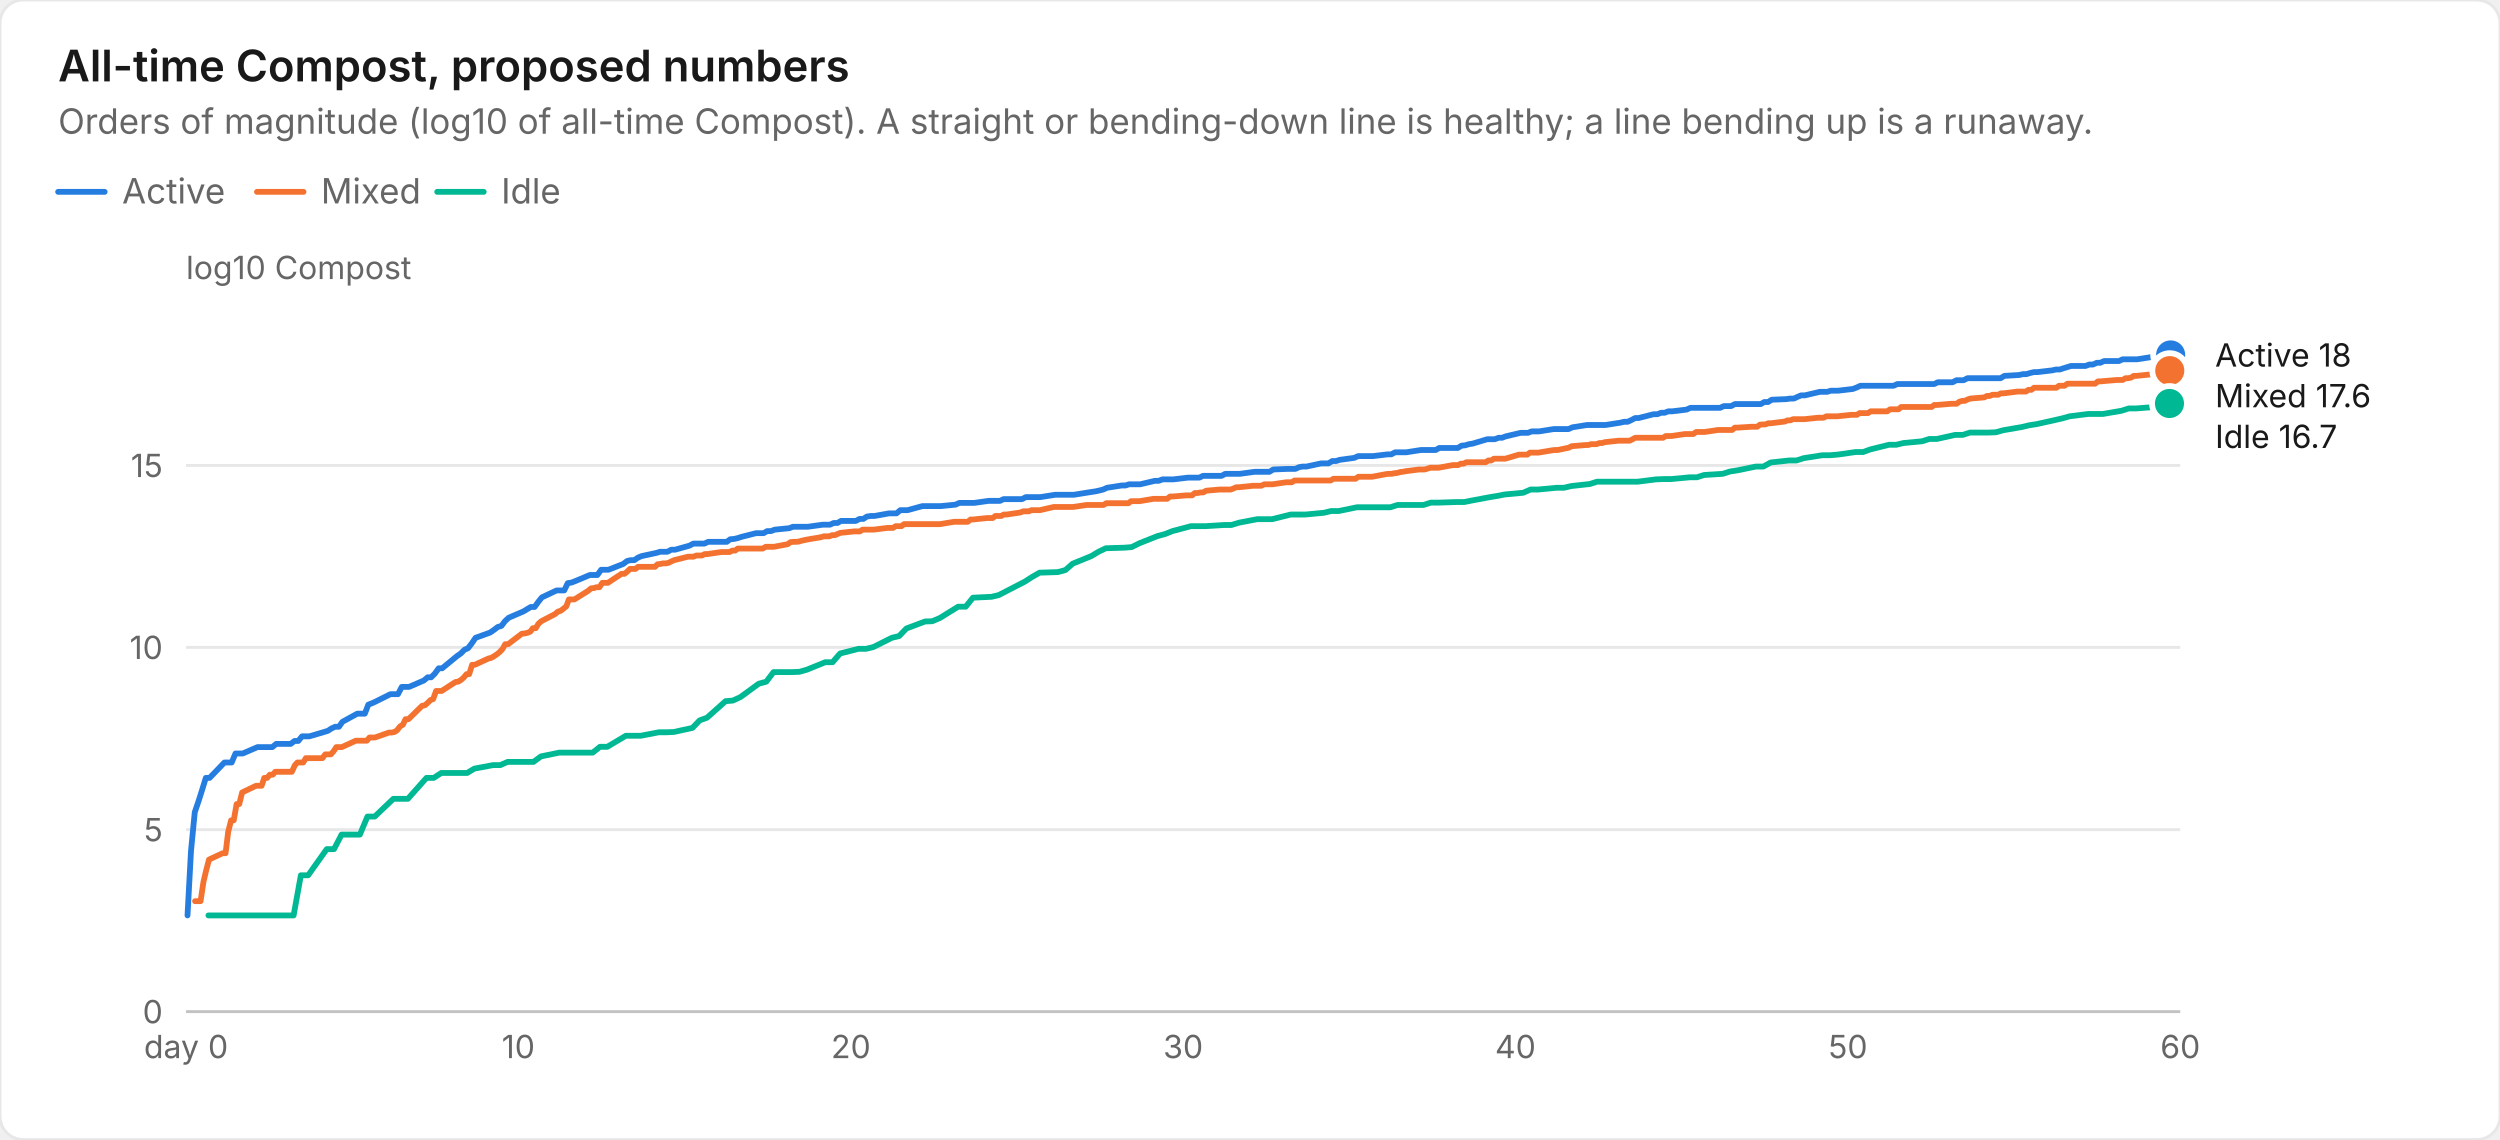
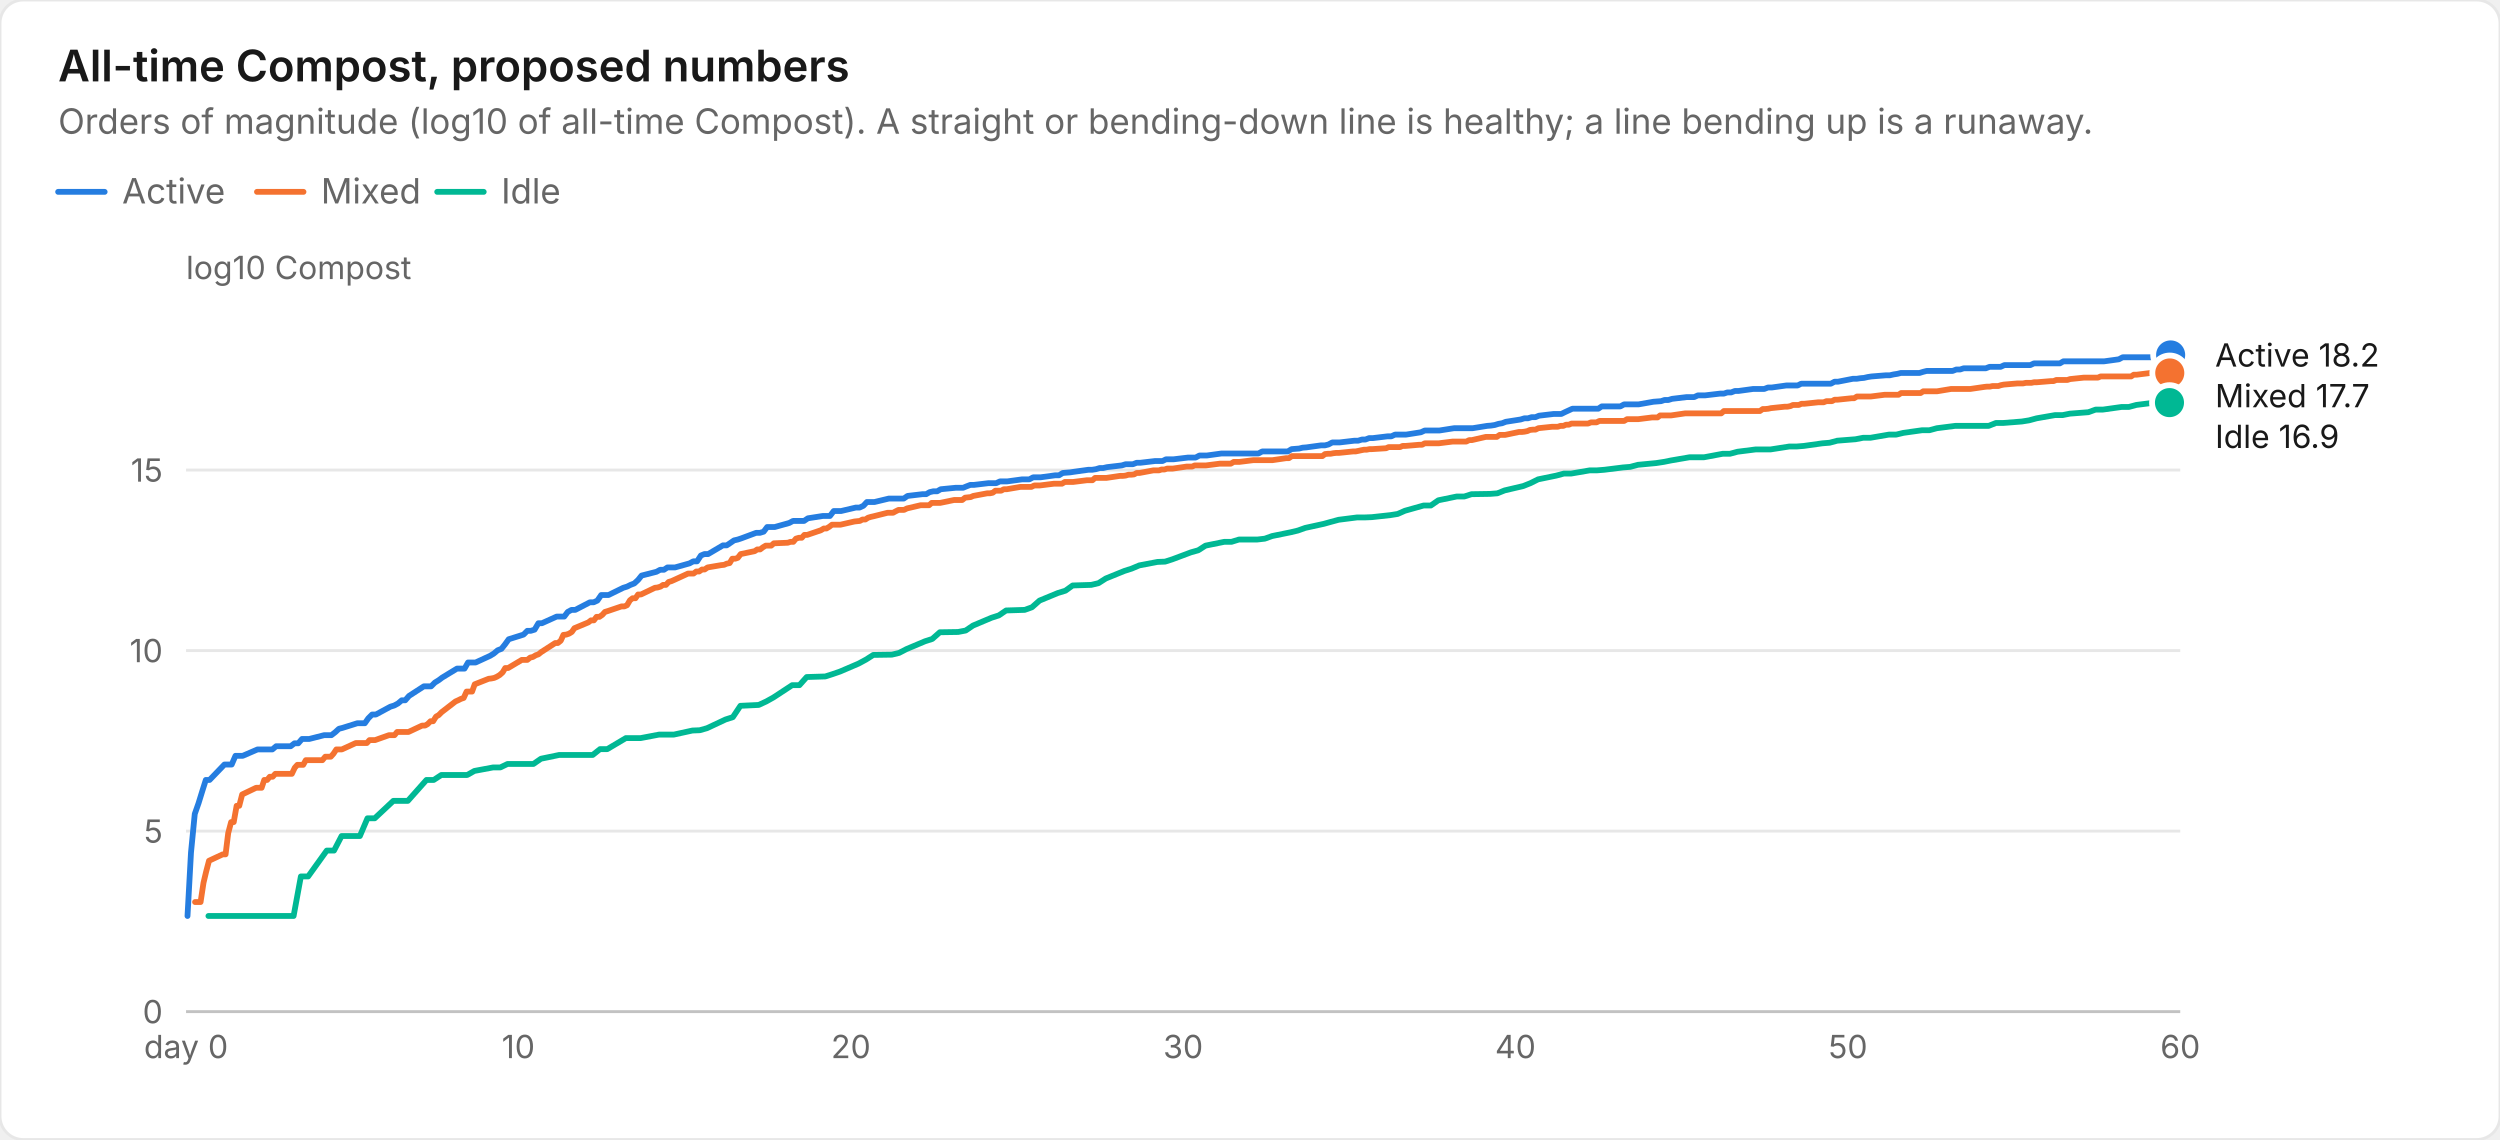
<svg xmlns="http://www.w3.org/2000/svg" viewBox="0 0 860 392" width="860" height="392" font-family="system-ui, -apple-system, &quot;Segoe UI&quot;, sans-serif" role="img">
  <rect width="860" height="392" rx="8" fill="#ffffff" stroke="#e7e7e7" />
  <text x="20" y="28" font-size="15" fill="#191919" text-anchor="start" font-weight="600">All-time Compost, proposed numbers</text>
  <text x="20" y="46" font-size="12" fill="#666666" text-anchor="start">Orders of magnitude (log10 of all-time Compost). A straight or bending-down line is healthy; a line bending up is a runaway.</text>
  <line x1="20" y1="66" x2="36" y2="66" stroke="#257de0" stroke-width="2" stroke-linecap="round" />
  <text x="42" y="70" font-size="12" fill="#666666" text-anchor="start">Active</text>
  <line x1="88.4" y1="66" x2="104.4" y2="66" stroke="#f47230" stroke-width="2" stroke-linecap="round" />
  <text x="110.4" y="70" font-size="12" fill="#666666" text-anchor="start">Mixed</text>
  <line x1="150.4" y1="66" x2="166.4" y2="66" stroke="#00b894" stroke-width="2" stroke-linecap="round" />
  <text x="172.4" y="70" font-size="12" fill="#666666" text-anchor="start">Idle</text>
  <line x1="64" y1="348" x2="750" y2="348" stroke="#c2c2c2" />
  <text x="56" y="352" font-size="11" fill="#666666" text-anchor="end">0</text>
-   <line x1="64" y1="285.4" x2="750" y2="285.4" stroke="#e7e7e7" />
-   <text x="56" y="289.4" font-size="11" fill="#666666" text-anchor="end">5</text>
-   <line x1="64" y1="222.7" x2="750" y2="222.7" stroke="#e7e7e7" />
-   <text x="56" y="226.7" font-size="11" fill="#666666" text-anchor="end">10</text>
-   <line x1="64" y1="160.1" x2="750" y2="160.1" stroke="#e7e7e7" />
-   <text x="56" y="164.1" font-size="11" fill="#666666" text-anchor="end">15</text>
+   <line x1="64" y1="285.9" x2="750" y2="285.9" stroke="#e7e7e7" />
+   <text x="56" y="289.9" font-size="11" fill="#666666" text-anchor="end">5</text>
+   <line x1="64" y1="223.8" x2="750" y2="223.8" stroke="#e7e7e7" />
+   <text x="56" y="227.8" font-size="11" fill="#666666" text-anchor="end">10</text>
+   <line x1="64" y1="161.7" x2="750" y2="161.7" stroke="#e7e7e7" />
+   <text x="56" y="165.7" font-size="11" fill="#666666" text-anchor="end">15</text>
  <text x="64" y="364" font-size="11" fill="#666666" text-anchor="middle">day 0</text>
  <text x="178.3" y="364" font-size="11" fill="#666666" text-anchor="middle">10</text>
  <text x="292.7" y="364" font-size="11" fill="#666666" text-anchor="middle">20</text>
  <text x="407" y="364" font-size="11" fill="#666666" text-anchor="middle">30</text>
  <text x="521.3" y="364" font-size="11" fill="#666666" text-anchor="middle">40</text>
  <text x="635.7" y="364" font-size="11" fill="#666666" text-anchor="middle">50</text>
  <text x="750" y="364" font-size="11" fill="#666666" text-anchor="middle">60</text>
  <text x="64" y="96" font-size="11" fill="#666666" text-anchor="start">log10 Compost</text>
-   <path d="M64.5,314.9L65.7,292.8L67,279.4L68.3,275.6L69.6,271.5L70.8,267.6L72.1,267.6L77.2,262.3L78.5,262.3L79.7,262.3L81,259.2L82.3,259.2L83.5,259.2L88.6,257L89.9,257L91.2,257L92.4,257L93.7,257L95,255.9L100,255.9L101.3,254.9L102.6,254.9L103.9,253.3L105.1,253.3L106.4,253.3L111.5,251.8L112.8,251.4L114,250.6L115.3,250L116.6,250L117.8,248.3L122.9,245.5L124.2,245.5L125.5,245.5L126.7,242.4L128,241.9L129.3,241.3L134.3,238.8L135.6,238.8L136.9,238.8L138.2,236.3L139.4,236.3L140.7,236.3L145.8,234.1L147.1,233L148.3,233L149.6,231.7L150.9,229.9L152.1,229.9L157.2,225.7L158.5,224.8L159.8,223.5L161,223L162.3,221.3L163.6,219.4L168.6,217.6L169.9,216.7L171.2,215.7L172.5,215.3L173.7,213.7L175,212.5L180.1,210.3L181.4,209.5L182.6,208.8L183.9,208.8L185.2,207L186.4,205.5L191.5,203.1L192.8,203.1L194.1,203.1L195.3,200.6L196.6,200.4L197.9,199.9L202.9,197.8L204.2,197.8L205.5,197.8L206.8,196L208,196L209.3,196L214.4,194L215.7,193L216.9,192.7L218.2,192.7L219.5,191.8L220.7,191.3L225.8,190.2L227.1,189.8L228.4,189.8L229.6,189.8L230.9,189.1L232.2,189.1L237.2,187.7L238.5,187L239.8,187L241.1,187L242.3,187L243.6,186.4L248.7,186.4L250,186.4L251.2,185.5L252.5,185.4L253.8,185.1L255,184.7L260.1,183.4L261.4,183.4L262.7,183.4L263.9,182.7L265.2,182.7L266.5,182.2L271.5,181.7L272.8,181.2L274.1,181.2L275.4,181.2L276.6,181.2L277.9,181.2L283,180.5L284.3,180.5L285.5,180.5L286.8,179.9L288.1,179.9L289.3,179.2L294.4,179.2L295.7,178.5L297,178.5L298.2,177.7L299.5,177.5L300.8,177.5L305.8,176.6L307.1,176.6L308.4,176.6L309.7,175.5L310.9,175.5L312.2,175.5L317.3,174.1L318.6,174.1L319.8,174.1L321.1,174.1L322.4,174.1L323.6,174.1L328.7,173.6L330,173L331.3,173L332.5,173L333.8,173L335.1,173L340.1,172.3L341.4,172.3L342.7,172.3L344,172.3L345.2,171.7L346.5,171.7L351.6,171.7L352.9,171L354.1,171L355.4,171L356.7,171L357.9,171L363,170.2L364.3,170.2L365.6,170.2L366.8,170.2L368.1,170.2L369.4,170.2L374.4,169.4L375.7,169.2L377,169L378.3,168.7L379.5,168.4L380.8,167.8L385.9,167L387.2,167L388.4,166.6L389.7,166.6L391,166.6L392.2,166.6L397.3,165.4L398.6,165.4L399.9,164.9L401.1,164.9L402.4,164.9L403.7,164.9L408.7,164.3L410,164.3L411.3,164.3L412.6,164.3L413.8,163.7L415.1,163.7L420.2,163.7L421.5,163L422.7,163L424,163L425.3,163L426.5,163L431.6,162.3L432.9,162.3L434.2,162.3L435.4,162.3L436.7,162.3L438,161.5L443,161.3L444.3,161.3L445.6,161.3L446.9,160.7L448.1,160.5L449.4,160.5L454.5,159.4L455.8,159.4L457,159.4L458.3,158.6L459.6,158.6L460.8,158.2L465.9,157.5L467.2,156.9L468.5,156.9L469.7,156.9L471,156.9L472.3,156.9L477.3,156.3L478.6,156.3L479.9,155.6L481.2,155.6L482.4,155.6L483.7,155.6L488.8,154.8L490.1,154.8L491.3,154.8L492.6,154.8L493.9,154.8L495.1,154.1L500.2,154.1L501.5,154.1L502.8,153.3L504,153.2L505.3,152.8L506.6,152.6L511.6,151.1L512.9,151.1L514.2,151.1L515.5,150.6L516.7,150.6L518,150.1L523.1,148.9L524.4,148.9L525.6,148.9L526.9,148.4L528.2,148.4L529.4,148.4L534.5,147.6L535.8,147.6L537.1,147.6L538.3,147.6L539.6,147.6L540.9,147L545.9,146.2L547.2,146.2L548.5,146.2L549.8,146.2L551,146.2L552.3,146.2L557.4,145.4L558.7,145.1L559.9,145.1L561.2,144.5L562.5,143.8L563.7,143.8L568.8,142.5L570.1,142.5L571.4,142L572.6,142L573.9,141.5L575.2,141.5L580.2,140.9L581.5,140.3L582.8,140.3L584.1,140.3L585.3,140.3L586.6,140.3L591.7,140.3L593,139.7L594.2,139.7L595.5,139.7L596.8,139L598,139L603.1,139L604.4,139L605.7,139L606.9,138.3L608.2,138.3L609.5,137.5L614.5,137.3L615.8,137.1L617.1,137.1L618.4,136.5L619.6,136L620.9,136L626,134.8L627.3,134.8L628.5,134.8L629.8,134.4L631.1,134.4L632.3,134.4L637.4,133.8L638.7,133.3L640,132.7L641.2,132.7L642.5,132.7L643.8,132.7L648.8,132.7L650.1,132.7L651.4,132.7L652.7,132.1L653.9,132.1L655.2,132.1L660.3,132.1L661.6,132.1L662.8,132.1L664.1,132.1L665.4,132.1L666.6,131.5L671.7,131.5L673,130.8L674.3,130.8L675.5,130.8L676.8,130.1L678.1,130.1L683.1,130.1L684.4,130.1L685.7,130.1L687,130.1L688.2,130.1L689.5,129.3L694.6,129L695.9,128.7L697.1,128.7L698.4,128.3L699.7,128L700.9,128L706,127.4L707.3,127.1L708.6,127.1L709.8,126.7L711.1,126.3L712.4,125.9L717.4,125.9L718.7,125.4L720,125.4L721.3,124.8L722.5,124.8L723.8,124.2L728.9,124.2L730.2,123.6L731.4,123.6L732.7,123.6L734,123.6L735.2,123.6L740.3,122.8L741.6,122.8L742.9,122.8L744.1,122.8L745.4,122.1L746.7,122.1" fill="none" stroke="#257de0" stroke-width="2" stroke-linejoin="round" stroke-linecap="round" />
+   <path d="M64.5,315.1L65.7,293.3L67,280L68.3,276.3L69.6,272.1L70.8,268.3L72.1,268.3L77.2,263L78.5,263L79.7,263L81,260L82.3,260L83.5,260L88.6,257.8L89.9,257.8L91.2,257.8L92.4,257.8L93.7,257.8L95,256.7L100,256.7L101.3,255.7L102.6,255.7L103.9,254.2L105.1,254.2L106.4,254.2L111.5,252.9L112.8,252.9L114,252.9L115.3,251.9L116.6,250.7L117.8,250.4L122.9,248.8L124.2,248.8L125.5,248.8L126.7,247.1L128,245.8L129.3,245.8L134.3,243.1L135.6,242.7L136.9,242L138.2,240.9L139.4,240.9L140.7,239.4L145.8,236.1L147.1,236.1L148.3,236.1L149.6,234.8L150.9,234L152.1,233.1L157.2,230L158.5,230L159.8,230L161,227.9L162.3,227.9L163.6,227.9L168.6,225.6L169.9,224.8L171.2,223.7L172.5,223.2L173.7,221.7L175,219.9L180.1,218.3L181.4,217L182.6,217L183.9,216.6L185.2,214.4L186.4,214.4L191.5,212.1L192.8,212.1L194.1,212.1L195.3,210.5L196.6,209.8L197.9,209.8L202.9,207.2L204.2,207.2L205.5,206.6L206.8,204.7L208,204.7L209.3,204.7L214.4,202.2L215.7,201.8L216.9,201.2L218.2,200.7L219.5,199.5L220.7,198L225.8,196.7L227.1,196L228.4,196L229.6,195.2L230.9,195.2L232.2,195.2L237.2,193.8L238.5,193.1L239.8,193.1L241.1,191.1L242.3,190.6L243.6,190.6L248.7,187.6L250,187.6L251.2,186.8L252.5,185.9L253.8,185.6L255,185.2L260.1,183.3L261.4,183.3L262.7,182.9L263.9,181.3L265.2,181.3L266.5,181.3L271.5,179.9L272.8,179.2L274.1,179.2L275.4,179.2L276.6,179.2L277.9,178.3L283,177.5L284.3,177.5L285.5,177.5L286.8,175.8L288.1,175.8L289.3,175.8L294.4,174.6L295.7,174.6L297,174L298.2,172.7L299.5,172.7L300.8,172.7L305.8,171.5L307.1,171.5L308.4,171.5L309.7,171.5L310.9,171.5L312.2,170.6L317.3,170L318.6,170L319.8,169.3L321.1,169L322.4,169L323.6,168.3L328.7,167.8L330,167.8L331.3,167.8L332.5,167.3L333.8,166.8L335.1,166.8L340.1,166.2L341.4,166.2L342.7,166.2L344,165.6L345.2,165.6L346.5,165.6L351.6,164.9L352.9,164.9L354.1,164.9L355.4,164.2L356.7,164.2L357.9,164.2L363,163.5L364.3,163.5L365.6,162.7L366.8,162.6L368.1,162.5L369.4,162.3L374.4,161.6L375.7,161.6L377,161.4L378.3,161L379.5,161L380.8,160.7L385.9,160.1L387.2,159.7L388.4,159.7L389.7,159.7L391,159.2L392.2,159.2L397.3,158.6L398.6,158.6L399.9,158.6L401.1,158L402.4,158L403.7,158L408.7,157.4L410,157.4L411.3,157.4L412.6,156.7L413.8,156.7L415.1,156.7L420.2,156L421.5,156L422.7,156L424,156L425.3,156L426.5,156L431.6,156L432.9,156L434.2,155.3L435.4,155.3L436.7,155.3L438,155.3L443,155.3L444.3,154.5L445.6,154.4L446.9,154.3L448.1,154L449.4,153.9L454.5,153.2L455.8,153.2L457,152.9L458.3,152.2L459.6,152.2L460.8,152.2L465.9,151.6L467.2,151.6L468.5,151.2L469.7,151.2L471,150.7L472.3,150.7L477.3,150.1L478.6,150.1L479.9,149.5L481.2,149.5L482.4,149.5L483.7,149.5L488.8,148.7L490.1,148.1L491.3,148.1L492.6,148.1L493.9,148.1L495.1,148.1L500.2,147.3L501.5,147.3L502.8,147.3L504,147.3L505.3,147.3L506.6,147.3L511.6,146.5L512.9,146.4L514.2,146.2L515.5,145.8L516.7,145.6L518,145.1L523.1,144.3L524.4,143.9L525.6,143.9L526.9,143.5L528.2,143.5L529.4,143L534.5,142.4L535.8,142.4L537.1,142.4L538.3,141.8L539.6,141.2L540.9,140.6L545.9,140.6L547.2,140.6L548.5,140.6L549.8,140.6L551,139.8L552.3,139.8L557.4,139.8L558.7,139.1L559.9,139.1L561.2,139.1L562.5,139.1L563.7,139.1L568.8,138.2L570.1,138.1L571.4,138L572.6,137.6L573.9,137.6L575.2,137.2L580.2,136.6L581.5,136.6L582.8,136.6L584.1,136L585.3,136L586.6,136L591.7,135.4L593,135.4L594.2,135L595.5,135L596.8,134.5L598,134.5L603.1,133.8L604.4,133.8L605.7,133.8L606.9,133.8L608.2,133.3L609.5,133.3L614.5,132.6L615.8,132.6L617.1,132.6L618.4,132.6L619.6,132L620.9,132L626,132L627.3,132L628.5,132L629.8,132L631.1,131.3L632.3,131.3L637.4,130.3L638.7,130.3L640,130.1L641.2,130L642.5,129.7L643.8,129.5L648.8,129.1L650.1,129.1L651.4,128.8L652.7,128.6L653.9,128.3L655.2,128.3L660.3,128.3L661.6,127.9L662.8,127.6L664.1,127.6L665.4,127.6L666.6,127.6L671.7,127.6L673,127.1L674.3,127.1L675.5,126.7L676.8,126.7L678.1,126.7L683.1,126.7L684.4,126.2L685.7,126.2L687,126.2L688.2,126.2L689.5,125.6L694.6,125.6L695.9,125.6L697.1,125.6L698.4,125.6L699.7,125L700.9,125L706,125L707.3,125L708.6,125L709.8,124.3L711.1,124.3L712.4,124.3L717.4,124.3L718.7,124.3L720,124.3L721.3,124.3L722.5,124.3L723.8,124.3L728.9,123.6L730.2,122.9L731.4,122.9L732.7,122.9L734,122.9L735.2,122.9L740.3,122.9L741.6,122.9L742.9,122.9L744.1,122.9L745.4,122.9L746.7,122.1" fill="none" stroke="#257de0" stroke-width="2" stroke-linejoin="round" stroke-linecap="round" />
  <circle cx="746.7" cy="122.1" r="6" fill="#257de0" stroke="#ffffff" stroke-width="2" />
-   <path d="M67.1,310L68,310L69,310L70,303.3L70.9,299.5L71.9,295.7L76.6,293.5L77.6,293.5L78.5,286.1L79.5,282.2L80.4,282.2L81.4,276.6L82.3,276.6L83.3,272.6L88.1,270.3L89,270.3L90,270.3L90.9,267.6L91.9,267.6L92.8,266.5L93.8,266.5L94.7,265.5L99.5,265.5L100.4,265.5L101.4,263.3L102.3,262.3L103.3,262.3L104.3,262.3L105.2,260.8L106.2,260.8L110.9,260.8L111.9,259.5L112.8,259.5L113.8,259.5L114.7,258.5L115.7,257L116.6,257L117.6,257L122.4,254.8L123.3,254.8L124.3,254.8L125.2,254.8L126.2,254.8L127.1,253.7L128.1,253.7L129,253.7L133.8,252L134.7,252L135.7,251.8L136.6,251.2L137.6,249.9L138.6,249.3L139.5,247.4L140.5,247.4L145.2,242.8L146.2,242.6L147.1,241.8L148.1,240.8L149,240.5L150,237.7L150.9,237.7L151.9,237.7L156.7,234.6L157.6,234.5L158.6,233.9L159.5,233.1L160.5,231.9L161.4,231.9L162.4,228.7L163.3,228.7L168.1,226.5L169,226.3L170,225.7L170.9,225.1L171.9,224.3L172.9,223.2L173.8,221.6L174.8,221.6L179.5,218L180.5,217.9L181.4,217.7L182.4,217.3L183.3,216.1L184.3,216.1L185.2,214.6L186.2,213.7L191,211.2L191.9,210.4L192.9,210.1L193.8,209.4L194.8,208.6L195.7,206.2L196.7,206.2L197.6,206.2L202.4,203.2L203.3,202.4L204.3,202.3L205.2,202L206.2,202L207.2,200.5L208.1,200.5L209.1,200.5L213.8,197.4L214.8,197.4L215.7,196.7L216.7,195.7L217.6,195.7L218.6,195.7L219.5,195L220.5,195L225.3,195L226.2,194.1L227.2,194L228.1,193.8L229.1,193.8L230,193.6L231,193.1L231.9,192.7L236.7,191.5L237.6,191.5L238.6,191.5L239.5,191.1L240.5,191.1L241.5,191.1L242.4,190.6L243.4,190.6L248.1,189.9L249.1,189.9L250,189.9L251,189.9L251.9,189.4L252.9,189.4L253.8,188.7L254.8,188.7L259.6,188.7L260.5,188.7L261.5,188.7L262.4,188.7L263.4,188.1L264.3,188.1L265.3,188.1L266.2,188.1L271,187.2L271.9,186.5L272.9,186.4L273.8,186.4L274.8,186.3L275.8,186L276.7,185.8L277.7,185.6L282.4,184.8L283.4,184.5L284.3,184.5L285.3,184.5L286.2,184.1L287.2,184.1L288.1,183.7L289.1,183.3L293.9,182.8L294.8,182.8L295.8,182.8L296.7,182.2L297.7,182.2L298.6,182.2L299.6,182.2L300.5,182.2L305.3,181.6L306.2,181.6L307.2,181.6L308.1,181L309.1,181L310.1,181L311,180.3L312,180.3L316.7,180.3L317.7,180.3L318.6,180.3L319.6,180.3L320.5,180.3L321.5,180.3L322.4,180.3L323.4,180.3L328.2,179.5L329.1,179.5L330.1,179.5L331,179.5L332,179.5L332.9,179.5L333.9,178.7L334.8,178.7L339.6,178.2L340.5,178.2L341.5,178.2L342.4,177.5L343.4,177.5L344.4,177.5L345.3,177L346.3,177L351,176.3L352,175.9L352.9,175.9L353.9,175.9L354.8,175.5L355.8,175.5L356.7,175.5L357.7,175.5L362.5,174.4L363.4,174.4L364.4,174.4L365.3,174.4L366.3,174.4L367.2,174.4L368.2,174.4L369.1,174.4L373.9,173.7L374.8,173.7L375.8,173.7L376.7,173.7L377.7,173.7L378.7,173.7L379.6,173.7L380.6,173.1L385.3,173.1L386.3,173.1L387.2,173.1L388.2,173.1L389.1,172.4L390.1,172.4L391,172.4L392,172.4L396.8,171.6L397.7,171.6L398.7,171.6L399.6,171.6L400.6,171.6L401.5,171.6L402.5,170.8L403.4,170.8L408.2,170.4L409.1,170.4L410.1,170.4L411,169.6L412,169.6L413,169.4L413.9,169.4L414.9,168.8L419.6,168.4L420.6,168.4L421.5,168.4L422.5,168.4L423.4,168.4L424.4,168L425.3,167.6L426.3,167.6L431.1,167.1L432,167.1L433,167.1L433.9,167.1L434.9,166.6L435.8,166.6L436.8,166.6L437.7,166.6L442.5,165.9L443.4,165.9L444.4,165.9L445.3,165.3L446.3,165.3L447.3,165.3L448.2,165.3L449.2,165.3L453.9,165.3L454.9,165.3L455.8,165.3L456.8,165.3L457.7,165.3L458.7,164.7L459.6,164.7L460.6,164.7L465.4,164.7L466.3,164.7L467.3,164L468.2,164L469.2,164L470.1,164L471.1,164L472,164L476.8,163.1L477.7,163L478.7,163L479.6,162.8L480.6,162.7L481.6,162.4L482.5,162.3L483.5,162.1L488.2,161.5L489.2,161.5L490.1,161.5L491.1,161.2L492,160.9L493,160.9L493.9,160.9L494.9,160.9L499.7,160L500.6,160L501.6,160L502.5,159.5L503.5,159.5L504.4,159L505.4,159L506.3,159L511.1,159L512,158.4L513,158.4L513.9,157.8L514.9,157.8L515.9,157.8L516.8,157.8L517.8,157.8L522.5,156.4L523.5,156.4L524.4,156.4L525.4,156.4L526.3,155.7L527.3,155.7L528.2,155.7L529.2,155.7L534,154.9L534.9,154.8L535.9,154.8L536.8,154.6L537.8,154.4L538.7,154.2L539.7,154L540.6,153.5L545.4,153.1L546.3,153.1L547.3,152.8L548.2,152.8L549.2,152.8L550.2,152.4L551.1,152.4L552.1,152.1L556.8,151.6L557.8,151.6L558.7,151.6L559.7,151.6L560.6,151.6L561.6,151.1L562.5,150.6L563.5,150.6L568.3,150.6L569.2,150.6L570.2,150.6L571.1,150.6L572.1,150.6L573,150L574,150L574.9,150L579.7,149.3L580.6,149.3L581.6,149.3L582.5,149.3L583.5,148.6L584.5,148.6L585.4,148.6L586.4,148.6L591.1,147.9L592.1,147.9L593,147.9L594,147.9L594.9,147.9L595.9,147.9L596.8,147.1L597.8,147.1L602.6,146.8L603.5,146.8L604.5,146.8L605.4,146.1L606.4,146L607.3,146L608.3,145.6L609.2,145.6L614,145L614.9,144.6L615.9,144.6L616.8,144.2L617.8,144.2L618.8,144.2L619.7,144.2L620.7,144.2L625.4,143.7L626.4,143.7L627.3,143.7L628.3,143.2L629.2,143.2L630.2,143.2L631.1,143.2L632.1,143.2L636.9,142.7L637.8,142.7L638.8,142.7L639.7,142.1L640.7,142.1L641.6,142.1L642.6,142.1L643.5,141.5L648.3,141.5L649.2,141.5L650.2,140.8L651.1,140.8L652.1,140.8L653.1,140.8L654,140L655,140L659.7,140L660.7,140L661.6,140L662.6,140L663.5,140L664.5,140L665.4,139.3L666.4,139.3L671.2,138.9L672.1,138.9L673.1,138.9L674,138.2L675,137.9L675.9,137.9L676.9,137.4L677.8,137.1L682.6,136.7L683.5,136.2L684.5,136.2L685.4,135.8L686.4,135.8L687.4,135.8L688.3,135.3L689.3,135.3L694,134.7L695,134.7L695.9,134.7L696.9,134.7L697.8,134.1L698.8,134.1L699.7,133.4L700.7,133.4L705.5,133.4L706.4,133.4L707.4,133.4L708.3,132.7L709.3,132.7L710.2,132.7L711.2,132L712.1,132L716.9,132L717.8,132L718.8,132L719.7,132L720.7,132L721.7,131.2L722.6,131.2L723.6,131.1L728.3,130.7L729.3,130.7L730.2,130.7L731.2,130.1L732.1,130.1L733.1,129.9L734,129.3L735,129.3L739.8,128.8L740.7,128.4L741.7,128.4L742.6,128.4L743.6,128L744.5,127.5L745.5,127.5L746.4,127.5" fill="none" stroke="#f47230" stroke-width="2" stroke-linejoin="round" stroke-linecap="round" />
-   <circle cx="746.4" cy="127.5" r="6" fill="#f47230" stroke="#ffffff" stroke-width="2" />
-   <path d="M71.7,314.9L78.1,314.9L80.6,314.9L83.2,314.9L89.5,314.9L92.1,314.9L94.6,314.9L101,314.9L103.5,301.1L106,301.1L112.4,292.1L114.9,292.1L117.5,287.1L123.8,287.1L126.4,280.9L128.9,280.9L135.3,274.8L137.8,274.8L140.3,274.8L146.7,267.6L149.2,267.6L151.8,265.9L158.1,265.9L160.7,265.9L163.2,264.4L169.6,263.2L172.1,263.2L174.6,262.1L181,262.1L183.5,262.1L186.1,260.2L192.4,258.9L195,258.9L197.5,258.9L203.9,258.9L206.4,256.9L208.9,256.9L215.3,253.1L217.8,253.1L220.4,253.1L226.7,251.9L229.3,251.9L231.8,251.8L238.2,250.4L240.7,247.8L243.2,246.9L249.6,241.2L252.1,241L254.7,239.8L261,235.2L263.6,234.5L266.1,231.2L272.5,231.2L275,231.1L277.5,230.4L283.9,227.8L286.4,227.8L289,224.8L295.3,223.2L297.9,223.2L300.4,222.6L306.8,219.4L309.3,218.8L311.8,216.2L318.2,213.8L320.7,213.7L323.3,212.6L329.6,208.7L332.2,208.7L334.7,205.6L341.1,205.3L343.6,204.7L346.1,203.4L352.5,200.1L355,198.5L357.6,197L363.9,196.8L366.5,196.1L369,193.9L375.4,191.3L377.9,189.8L380.4,188.6L386.8,188.4L389.3,188.2L391.9,186.9L398.2,184.4L400.8,183.7L403.3,182.7L409.7,181L412.2,181L414.7,181L421.1,180.6L423.6,180.6L426.2,179.8L432.5,178.6L435.1,178.6L437.6,178.6L444,177L446.5,177L449,177L455.4,176.4L457.9,175.8L460.5,175.8L466.8,174.5L469.4,174.5L471.9,174.5L478.3,174.5L480.8,173.7L483.3,173.7L489.7,173.7L492.2,172.9L494.8,172.9L501.1,172.7L503.7,172.7L506.2,172.2L512.6,171L515.1,170.6L517.6,170.1L524,169.5L526.5,168.4L529.1,168.4L535.4,167.8L538,167.8L540.5,167.2L546.9,166.5L549.4,165.7L551.9,165.7L558.3,165.7L560.8,165.7L563.4,165.7L569.7,164.9L572.3,164.8L574.8,164.8L581.2,164.2L583.7,164.2L586.2,163.4L592.6,163L595.1,162.2L597.7,161.8L604,160.5L606.6,160.5L609.1,159.1L615.5,158.4L618,158.4L620.5,157.6L626.9,156.6L629.4,156.6L632,156.4L638.3,155.5L640.9,155.5L643.4,154.6L649.8,153L652.3,153L654.8,152.4L661.2,151.8L663.7,151L666.3,151L672.6,149.6L675.2,149.6L677.7,148.8L684.1,148.8L686.6,148.7L689.1,148L695.5,146.9L698,146.3L700.6,145.9L706.9,144.5L709.5,143.9L712,143.2L718.4,142.4L720.9,142.4L723.4,142.4L729.8,141.3L732.3,140.5L734.9,140.5L741.2,140L743.8,140L746.3,138.8" fill="none" stroke="#00b894" stroke-width="2" stroke-linejoin="round" stroke-linecap="round" />
-   <circle cx="746.3" cy="138.8" r="6" fill="#00b894" stroke="#ffffff" stroke-width="2" />
-   <text x="762" y="126.1" font-size="11" fill="#191919" text-anchor="start">Active 18</text>
-   <text x="762" y="140.1" font-size="11" fill="#191919" text-anchor="start">Mixed 17.6</text>
-   <text x="762" y="154.1" font-size="11" fill="#191919" text-anchor="start">Idle 16.7</text>
+   <path d="M67.1,310.3L68,310.3L69,310.3L70,303.7L70.9,299.9L71.9,296.1L76.6,293.9L77.6,293.9L78.5,286.6L79.5,282.8L80.4,282.8L81.4,277.2L82.3,277.2L83.3,273.3L88.1,271L89,271L90,271L90.9,268.3L91.9,268.3L92.8,267.2L93.8,267.2L94.7,266.2L99.5,266.2L100.4,266.2L101.4,264.1L102.3,263.1L103.3,263.1L104.3,263.1L105.2,261.5L106.2,261.5L110.9,261.5L111.9,260.3L112.8,260.3L113.8,260.3L114.7,259.3L115.7,257.8L116.6,257.8L117.6,257.8L122.4,255.6L123.3,255.6L124.3,255.6L125.2,255.6L126.2,255.6L127.1,254.6L128.1,254.6L129,254.6L133.8,252.9L134.7,252.9L135.7,252.9L136.6,251.8L137.6,251.8L138.6,251.8L139.5,251.8L140.5,251.8L145.2,249.6L146.2,249.6L147.1,249.1L148.1,248.1L149,248.1L150,246.5L150.9,246L151.9,245L156.7,241.3L157.6,240.9L158.6,240.4L159.5,240.1L160.5,237.9L161.4,237.9L162.4,237.9L163.3,235.4L168.1,233.5L169,233.4L170,233.2L170.9,232.8L171.9,232.2L172.9,231.3L173.8,229.8L174.8,229.8L179.5,227L180.5,227L181.4,227L182.4,226.2L183.3,226L184.3,225.4L185.2,225.1L186.2,224.3L191,221.2L191.9,221.2L192.9,220.4L193.8,218.4L194.8,218.3L195.7,218L196.7,217.4L197.6,216.1L202.4,214.1L203.3,213.4L204.3,213.4L205.2,212.2L206.2,212.2L207.2,211.5L208.1,210.5L209.1,210.2L213.8,208.6L214.8,208.6L215.7,208.2L216.7,206.5L217.6,205.8L218.6,205.8L219.5,204.5L220.5,204.5L225.3,202.2L226.2,202.1L227.2,201.8L228.1,201.2L229.1,201.2L230,200.2L231,199.9L231.9,199.5L236.7,197.3L237.6,197.3L238.6,197.3L239.5,196.6L240.5,196.6L241.5,195.9L242.4,195.9L243.4,195.2L248.1,194.4L249.1,194.3L250,193.9L251,193.7L251.9,192.2L252.9,192.2L253.8,191.9L254.8,190.6L259.6,189.6L260.5,189L261.5,189L262.4,188.3L263.4,187.7L264.3,187.7L265.3,187.7L266.2,186.9L271,186.7L271.9,186.4L272.9,186.4L273.8,185.3L274.8,185L275.8,185L276.7,184L277.7,184L282.4,182.4L283.4,181.8L284.3,181.8L285.3,181.2L286.2,180.5L287.2,180.5L288.1,180.5L289.1,180.5L293.9,179.4L294.8,179.3L295.8,179.2L296.7,178.7L297.7,178.7L298.6,178.1L299.6,177.8L300.5,177.6L305.3,176.4L306.2,176.4L307.2,176.4L308.1,175.9L309.1,175.4L310.1,175.4L311,175.4L312,174.9L316.7,173.8L317.7,173.8L318.6,173.8L319.6,173.8L320.5,173L321.5,173L322.4,173L323.4,173L328.2,172L329.1,172L330.1,172L331,172L332,171.2L332.9,171.1L333.9,171L334.8,170.6L339.6,169.7L340.5,169.7L341.5,169.5L342.4,168.8L343.4,168.8L344.4,168.8L345.3,168.3L346.3,168.3L351,167.5L352,167.5L352.9,167.5L353.9,167.5L354.8,167.5L355.8,167L356.7,167L357.7,167L362.5,166.4L363.4,166.4L364.4,166.4L365.3,166.4L366.3,165.8L367.2,165.8L368.2,165.8L369.1,165.8L373.9,165.2L374.8,165.2L375.8,165.2L376.7,164.4L377.7,164.4L378.7,164.4L379.6,164.4L380.6,164.4L385.3,163.7L386.3,163.7L387.2,163.6L388.2,163.3L389.1,163.3L390.1,163.2L391,162.7L392,162.7L396.8,161.8L397.7,161.8L398.7,161.8L399.6,161.5L400.6,161.5L401.5,161.2L402.5,161.2L403.4,161.2L408.2,160.5L409.1,160.5L410.1,160.5L411,160.1L412,160.1L413,160.1L413.9,160.1L414.9,160.1L419.6,159.5L420.6,159.5L421.5,159.5L422.5,159.5L423.4,159.5L424.4,158.9L425.3,158.9L426.3,158.9L431.1,158.3L432,158.3L433,158.3L433.9,158.3L434.9,158.3L435.8,158.3L436.8,158.3L437.7,158.3L442.5,157.6L443.4,157.6L444.4,156.9L445.3,156.9L446.3,156.9L447.3,156.9L448.2,156.9L449.2,156.9L453.9,156.9L454.9,156.9L455.8,156.2L456.8,156.1L457.7,156.1L458.7,155.9L459.6,155.8L460.6,155.8L465.4,155.3L466.3,155.3L467.3,155.1L468.2,154.9L469.2,154.7L470.1,154.7L471.1,154.5L472,154.5L476.8,154.2L477.7,153.8L478.7,153.8L479.6,153.8L480.6,153.8L481.6,153.8L482.5,153.4L483.5,153.4L488.2,153L489.2,153L490.1,152.5L491.1,152.5L492,152.5L493,152.5L493.9,152.5L494.9,152.5L499.7,151.9L500.6,151.9L501.6,151.9L502.5,151.9L503.5,151.9L504.4,151.9L505.4,151.4L506.3,151.4L511.1,150.3L512,150.3L513,150.3L513.9,150.3L514.9,150.3L515.9,149.6L516.8,149.6L517.8,149.6L522.5,148.6L523.5,148.6L524.4,148.5L525.4,148.3L526.3,147.9L527.3,147.8L528.2,147.8L529.2,147.3L534,146.8L534.9,146.8L535.9,146.8L536.8,146.5L537.8,146.5L538.7,146.1L539.7,146.1L540.6,145.7L545.4,145.7L546.3,145.7L547.3,145.3L548.2,145.3L549.2,145.3L550.2,144.8L551.1,144.8L552.1,144.8L556.8,144.8L557.8,144.8L558.7,144.8L559.7,144.2L560.6,144.2L561.6,144.2L562.5,144.2L563.5,144.2L568.3,143.6L569.2,143.6L570.2,143.6L571.1,142.9L572.1,142.9L573,142.9L574,142.9L574.9,142.9L579.7,142.2L580.6,142.2L581.6,142.2L582.5,142.2L583.5,142.2L584.5,142.2L585.4,142.2L586.4,142.2L591.1,142.2L592.1,142.2L593,141.4L594,141.4L594.9,141.4L595.9,141.4L596.8,141.4L597.8,141.4L602.6,141.4L603.5,141.4L604.5,141.4L605.4,141.4L606.4,140.7L607.3,140.7L608.3,140.6L609.2,140.4L614,139.9L614.9,139.9L615.9,139.7L616.8,139.3L617.8,139.3L618.8,139.3L619.7,138.9L620.7,138.9L625.4,138.4L626.4,138.4L627.3,138.4L628.3,138L629.2,138L630.2,138L631.1,137.5L632.1,137.5L636.9,137L637.8,137L638.8,136.4L639.7,136.4L640.7,136.4L641.6,136.4L642.6,136.4L643.5,136.4L648.3,135.8L649.2,135.8L650.2,135.8L651.1,135.8L652.1,135.8L653.1,135.8L654,135.2L655,135.2L659.7,135.2L660.7,135.2L661.6,134.6L662.6,134.6L663.5,134.6L664.5,134.6L665.4,134.6L666.4,134.6L671.2,133.8L672.1,133.8L673.1,133.8L674,133.8L675,133.8L675.9,133.8L676.9,133.8L677.8,133.8L682.6,133.1L683.5,133L684.5,133L685.4,132.8L686.4,132.8L687.4,132.8L688.3,132.5L689.3,132.3L694,131.9L695,131.9L695.9,131.9L696.9,131.7L697.8,131.7L698.8,131.7L699.7,131.5L700.7,131.5L705.5,131.1L706.4,131.1L707.4,130.7L708.3,130.7L709.3,130.7L710.2,130.7L711.2,130.7L712.1,130.4L716.9,129.9L717.8,129.9L718.8,129.9L719.7,129.9L720.7,129.9L721.7,129.9L722.6,129.5L723.6,129.5L728.3,129.5L729.3,129.5L730.2,129.5L731.2,129.5L732.1,129.5L733.1,129.5L734,128.9L735,128.9L739.8,128.3L740.7,128.3L741.7,128.3L742.6,128.3L743.6,128.3L744.5,128.3L745.5,128.3L746.4,128.3" fill="none" stroke="#f47230" stroke-width="2" stroke-linejoin="round" stroke-linecap="round" />
+   <circle cx="746.4" cy="128.3" r="6" fill="#f47230" stroke="#ffffff" stroke-width="2" />
+   <path d="M71.7,315.1L78.1,315.1L80.6,315.1L83.2,315.1L89.5,315.1L92.1,315.1L94.6,315.1L101,315.1L103.5,301.5L106,301.5L112.4,292.6L114.9,292.6L117.5,287.6L123.8,287.6L126.4,281.5L128.9,281.5L135.3,275.5L137.8,275.5L140.3,275.5L146.7,268.3L149.2,268.3L151.8,266.6L158.1,266.6L160.7,266.6L163.2,265.2L169.6,264L172.1,264L174.6,262.8L181,262.8L183.5,262.8L186.1,261L192.4,259.7L195,259.7L197.5,259.7L203.9,259.7L206.4,257.7L208.9,257.7L215.3,253.9L217.8,253.9L220.4,253.9L226.7,252.7L229.3,252.7L231.8,252.7L238.2,251.3L240.7,251.2L243.2,250.5L249.6,247.5L252.1,246.7L254.7,242.8L261,242.5L263.6,241.3L266.1,239.9L272.5,235.7L275,235.7L277.5,232.9L283.9,232.7L286.4,231.9L289,231L295.3,228.3L297.9,226.9L300.4,225.3L306.8,225.2L309.3,224.6L311.8,223.3L318.2,220.6L320.7,219.8L323.3,217.5L329.6,217.4L332.2,216.9L334.7,215.2L341.1,212.5L343.6,211.7L346.1,210L352.5,209.8L355,208.9L357.6,206.6L363.9,204L366.5,203.2L369,201.4L375.4,201.2L377.9,200.6L380.4,199L386.8,196.4L389.3,195.6L391.9,194.5L398.2,193.3L400.8,193.2L403.3,192.4L409.7,190L412.2,189.3L414.7,187.7L421.1,186.4L423.6,186.4L426.2,185.6L432.5,185.6L435.1,185.3L437.6,184.4L444,183.1L446.5,182.5L449,181.6L455.4,180.2L457.9,179.5L460.5,178.8L466.8,178L469.4,178L471.9,177.9L478.3,177.2L480.8,176.8L483.3,175.7L489.7,173.9L492.2,173.9L494.8,172.1L501.1,170.8L503.7,170.8L506.2,170L512.6,169.9L515.1,169.7L517.6,168.7L524,167.2L526.5,166.2L529.1,164.9L535.4,163.6L538,162.9L540.5,162.9L546.9,161.8L549.4,161.8L551.9,161.6L558.3,160.8L560.8,160.6L563.4,159.9L569.7,159.3L572.3,158.9L574.8,158.4L581.2,157.3L583.7,157.3L586.2,157.3L592.6,156.1L595.1,156.1L597.7,155.4L604,154.6L606.6,154.6L609.1,154.6L615.5,153.6L618,153.6L620.5,153.4L626.9,152.5L629.4,152.3L632,151.6L638.3,151.1L640.9,150.6L643.4,150.6L649.8,149.5L652.3,149.5L654.8,148.9L661.2,148L663.7,148L666.3,147.3L672.6,146.5L675.2,146.5L677.7,146.5L684.1,146.5L686.6,145.5L689.1,145.5L695.5,145L698,144.6L700.6,143.9L706.9,142.8L709.5,142.8L712,142.3L718.4,141.8L720.9,140.9L723.4,140.9L729.8,140L732.3,140L734.9,139.3L741.2,138.5L743.8,138.5L746.3,138.5" fill="none" stroke="#00b894" stroke-width="2" stroke-linejoin="round" stroke-linecap="round" />
+   <circle cx="746.3" cy="138.5" r="6" fill="#00b894" stroke="#ffffff" stroke-width="2" />
+   <text x="762" y="126.1" font-size="11" fill="#191919" text-anchor="start">Active 18.2</text>
+   <text x="762" y="140.1" font-size="11" fill="#191919" text-anchor="start">Mixed 17.7</text>
+   <text x="762" y="154.1" font-size="11" fill="#191919" text-anchor="start">Idle 16.9</text>
</svg>
